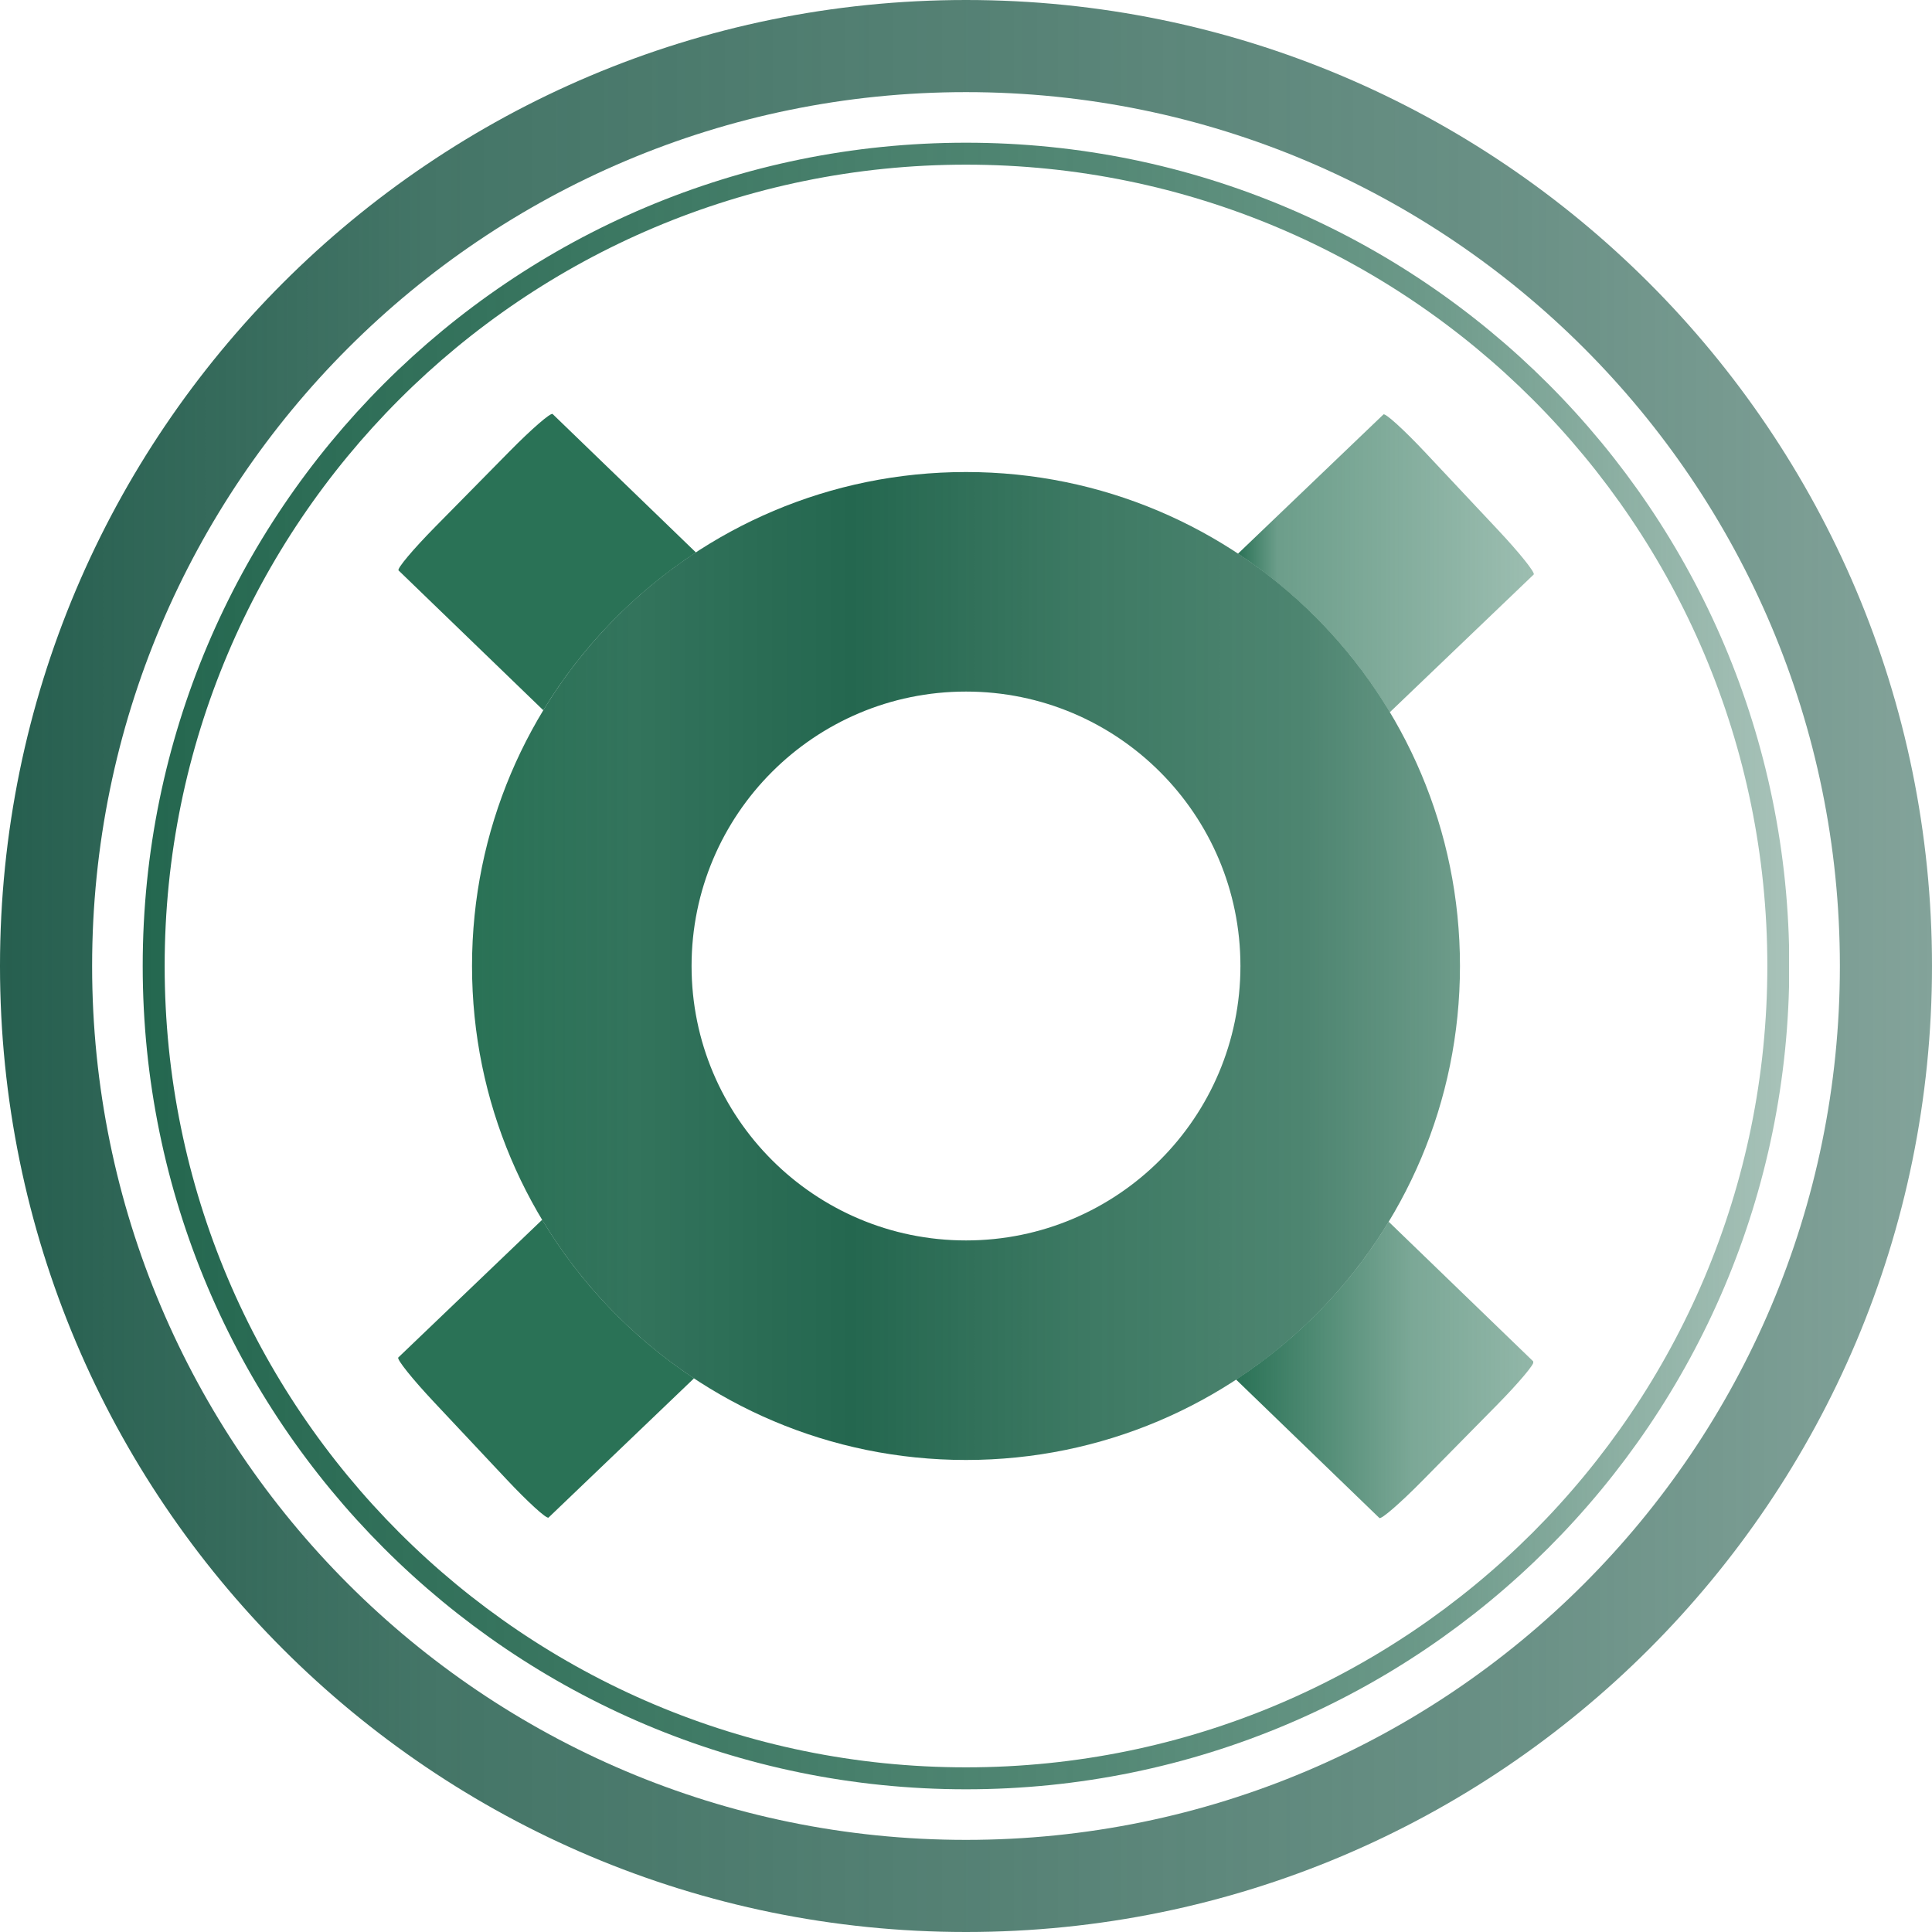
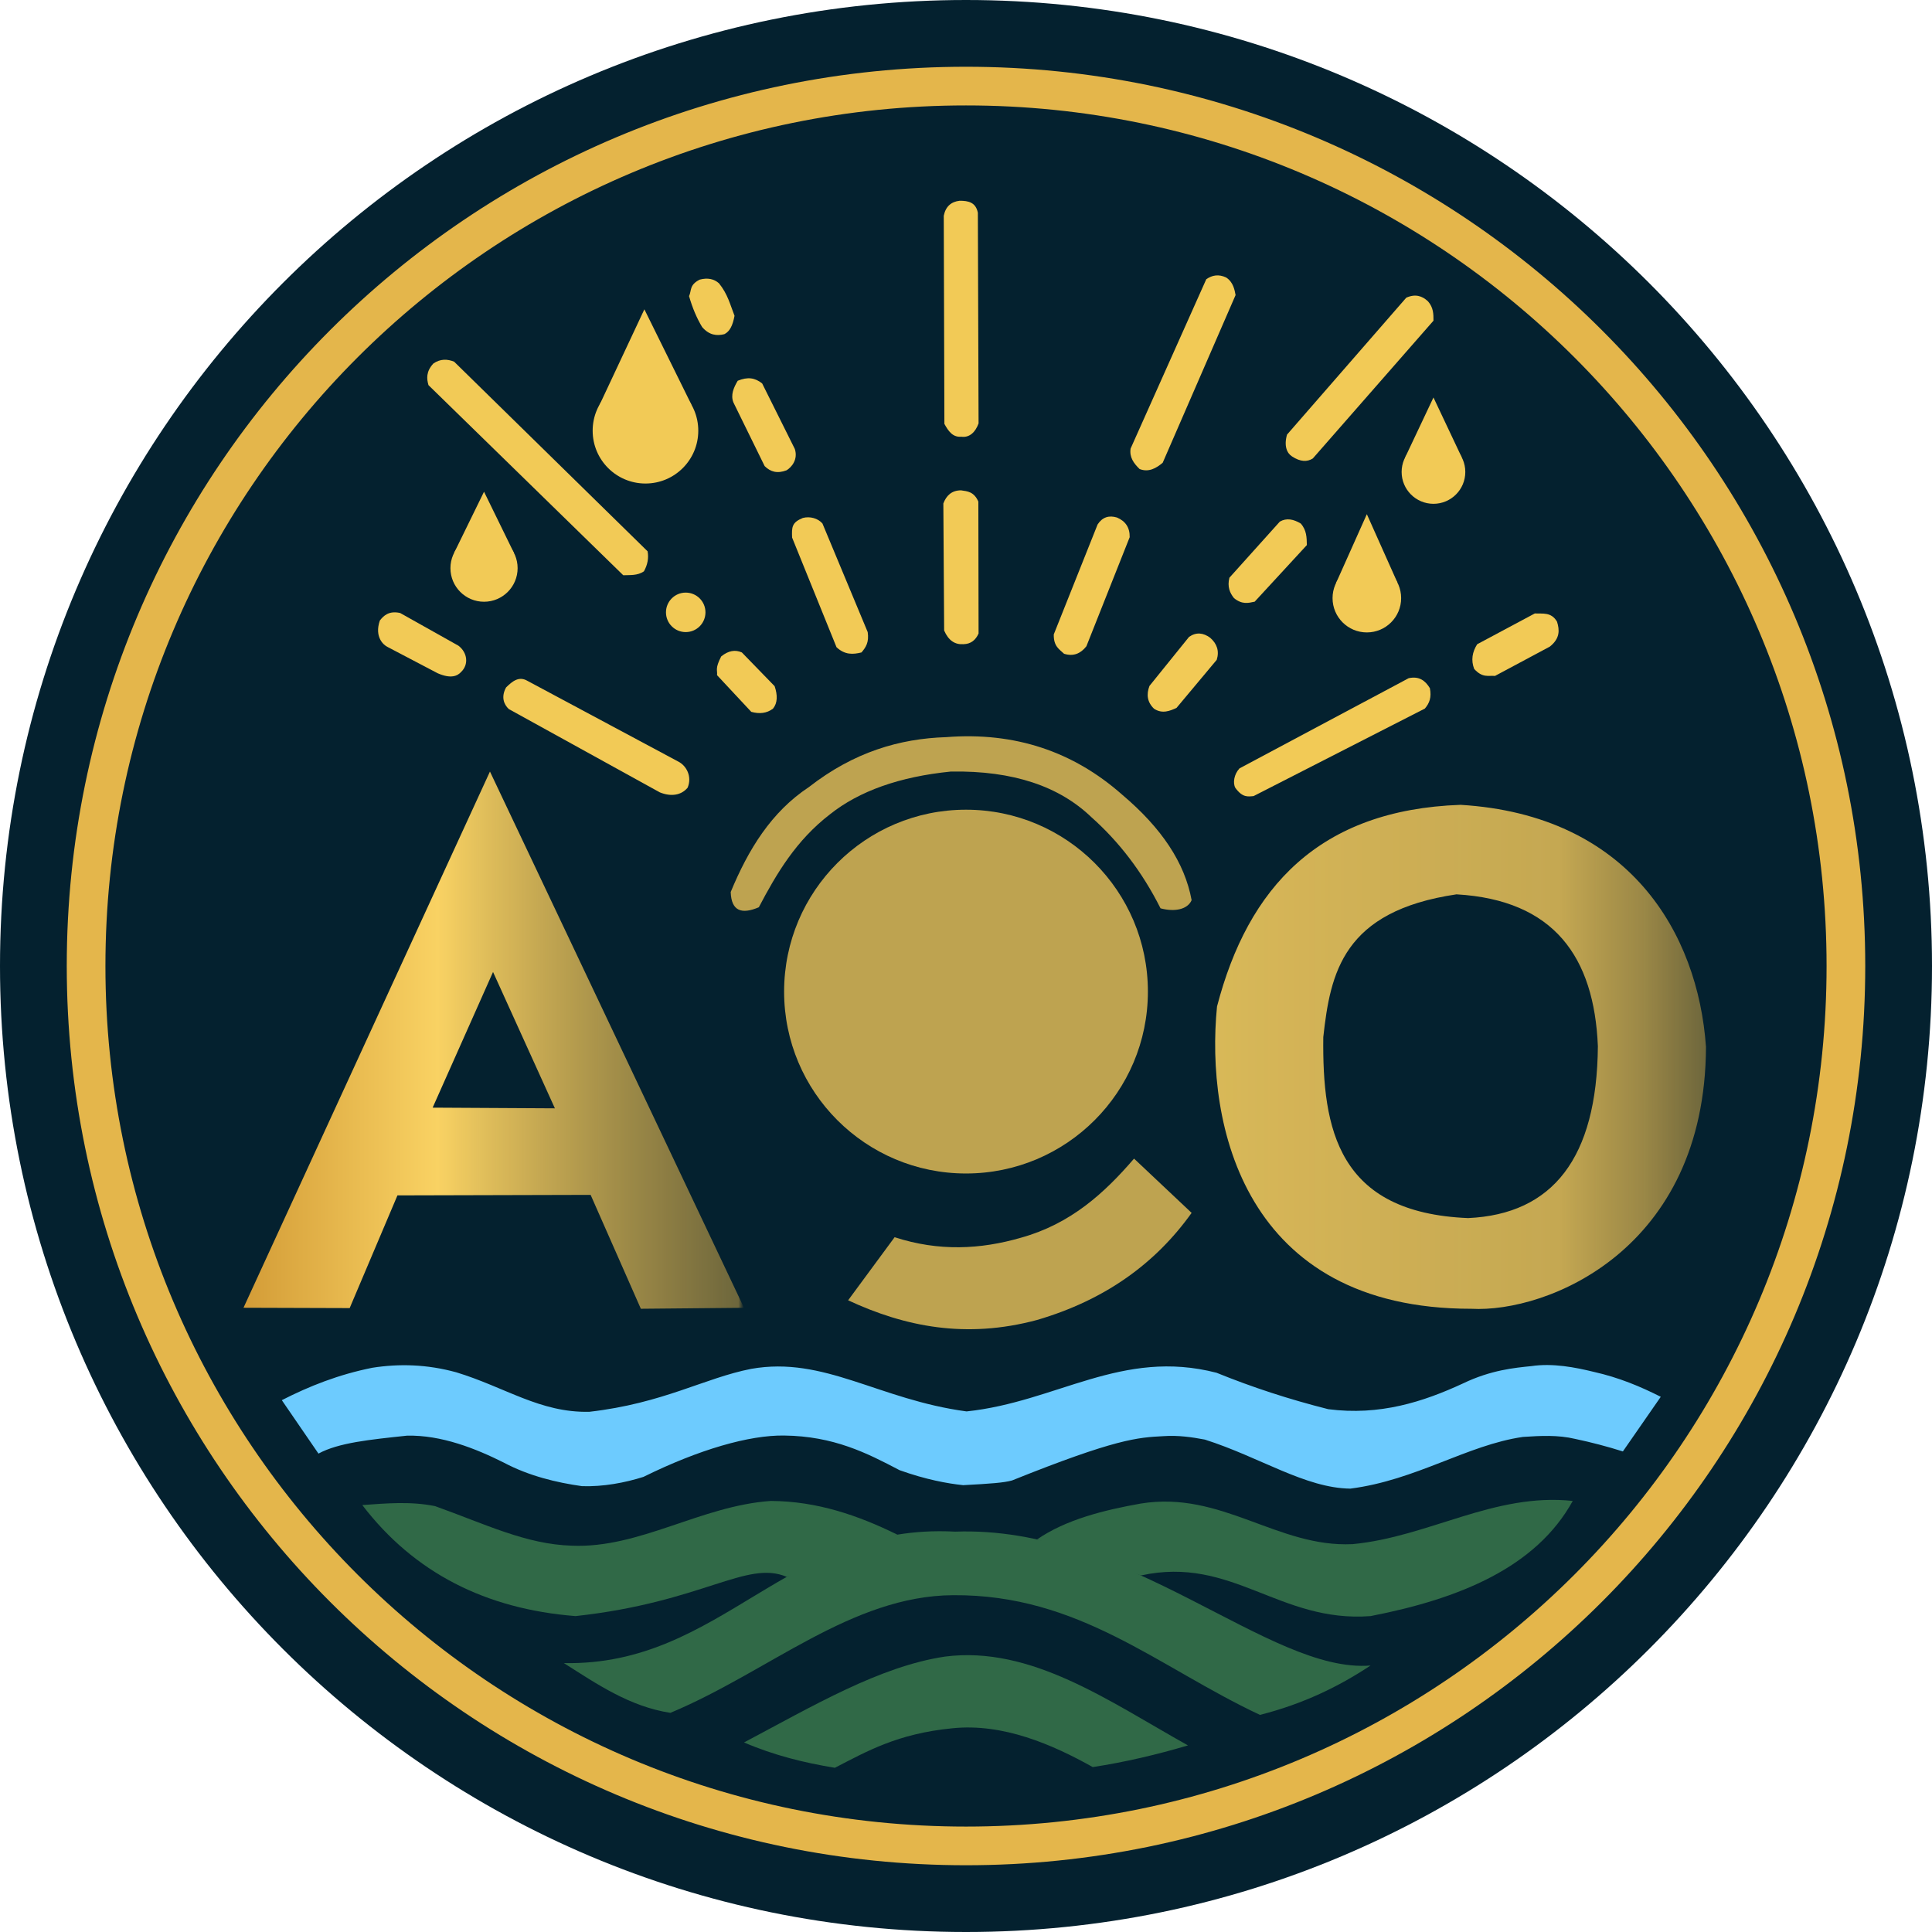
- <svg xmlns="http://www.w3.org/2000/svg" xmlns:xlink="http://www.w3.org/1999/xlink" version="1.1" width="352" height="352" style="clip-rule:evenodd;fill-rule:evenodd;image-rendering:optimizeQuality;shape-rendering:geometricPrecision;text-rendering:geometricPrecision" id="svg45">
-   <defs id="defs45">
-     <linearGradient id="linearGradient264">
-       <stop style="stop-color:#2a7256;stop-opacity:1;" offset="0" id="stop265" />
-       <stop style="stop-color:#2a7256;stop-opacity:0.62;" offset="0.587" id="stop267" />
-       <stop style="stop-color:#2a7256;stop-opacity:0.514;" offset="1" id="stop268" />
-       <stop style="stop-color:#2a7256;stop-opacity:0;" offset="1" id="stop266" />
+ <svg xmlns="http://www.w3.org/2000/svg" xmlns:xlink="http://www.w3.org/1999/xlink" version="1.1" id="svg1" width="911.807" height="911.807" viewBox="0 0 911.807 911.807">
+   <defs id="defs1">
+     <linearGradient id="linearGradient542">
+       <stop style="stop-color:#d39c37;stop-opacity:1;" offset="0" id="stop538" />
+       <stop style="stop-color:#f9d263;stop-opacity:1;" offset="0" id="stop539" />
+       <stop style="stop-color:#f5cd5f;stop-opacity:0.918;" offset="0" id="stop543" />
+       <stop style="stop-color:#f3cb5d;stop-opacity:0.89;" offset="0" id="stop545" />
+       <stop style="stop-color:#f2c95c;stop-opacity:0.859;" offset="0.249" id="stop544" />
+       <stop style="stop-color:#f1c75a;stop-opacity:0.812;" offset="0.701" id="stop540" />
+       <stop style="stop-color:#ebbe53;stop-opacity:0.655;" offset="0.871" id="stop556" />
+       <stop style="stop-color:#e4b54b;stop-opacity:0.471;" offset="1" id="stop541" />
+       <stop style="stop-color:#d39c37;stop-opacity:0;" offset="1" id="stop542" />
    </linearGradient>
-     <linearGradient id="linearGradient261">
-       <stop style="stop-color:#2a7256;stop-opacity:1;" offset="0" id="stop261" />
-       <stop style="stop-color:#2a7256;stop-opacity:0.69;" offset="0.133" id="stop263" />
-       <stop style="stop-color:#2a7256;stop-opacity:0.463;" offset="1" id="stop264" />
-       <stop style="stop-color:#2a7256;stop-opacity:0;" offset="1" id="stop262" />
+     <linearGradient id="linearGradient529">
+       <stop style="stop-color:#d39c37;stop-opacity:1;" offset="0" id="stop529" />
+       <stop style="stop-color:#f9d263;stop-opacity:1;" offset="0.388" id="stop532" />
+       <stop style="stop-color:#f1c75a;stop-opacity:0.812;" offset="0.592" id="stop534" />
+       <stop style="stop-color:#e4b54b;stop-opacity:0.471;" offset="0.989" id="stop533" />
+       <stop style="stop-color:#d39c37;stop-opacity:0;" offset="1" id="stop530" />
    </linearGradient>
-     <linearGradient id="linearGradient176">
-       <stop style="stop-color:#24674f;stop-opacity:1;" offset="0" id="stop177" />
-       <stop style="stop-color:#24674f;stop-opacity:0.882;" offset="0.307" id="stop182" />
-       <stop style="stop-color:#24674f;stop-opacity:0.784;" offset="0.582" id="stop179" />
-       <stop style="stop-color:#24674f;stop-opacity:0.678;" offset="0.771" id="stop180" />
-       <stop style="stop-color:#24674f;stop-opacity:0.396;" offset="1" id="stop181" />
-       <stop style="stop-color:#24674f;stop-opacity:0;" offset="1" id="stop178" />
-     </linearGradient>
-     <linearGradient id="linearGradient158">
-       <stop style="stop-color:#2a7256;stop-opacity:1;" offset="0.005" id="stop159" />
-       <stop style="stop-color:#266b52;stop-opacity:0.941;" offset="0.163" id="stop169" />
-       <stop style="stop-color:#24674f;stop-opacity:1;" offset="0.385" id="stop168" />
-       <stop style="stop-color:#24684f;stop-opacity:0.89;" offset="0.608" id="stop171" />
-       <stop style="stop-color:#256950;stop-opacity:0.812;" offset="0.846" id="stop172" />
-       <stop style="stop-color:#276c52;stop-opacity:0.675;" offset="1" id="stop170" />
-       <stop style="stop-color:#2a7256;stop-opacity:0.192;" offset="1" id="stop166" />
-       <stop style="stop-color:#2a7256;stop-opacity:0;" offset="1" id="stop160" />
-     </linearGradient>
-     <linearGradient id="linearGradient138">
-       <stop style="stop-color:#265f4f;stop-opacity:1;" offset="0.091" id="stop139" />
-       <stop style="stop-color:#1f5a49;stop-opacity:0.835;" offset="0.272" id="stop173" />
-       <stop style="stop-color:#1b5645;stop-opacity:0.737;" offset="0.526" id="stop176" />
-       <stop style="stop-color:#185443;stop-opacity:0.647;" offset="0.73" id="stop174" />
-       <stop style="stop-color:#114e3d;stop-opacity:0.463;" offset="1" id="stop175" />
-       <stop style="stop-color:#004230;stop-opacity:0;" offset="1" id="stop140" />
-     </linearGradient>
-     <linearGradient id="linearGradient124">
-       <stop style="stop-color:#23604c;stop-opacity:0.988;" offset="0.581" id="stop124" />
-       <stop style="stop-color:#007e80;stop-opacity:0;" offset="1" id="stop125" />
-     </linearGradient>
-     <linearGradient xlink:href="#linearGradient138" id="linearGradient140" x1="-418.831" y1="171.211" x2="13.249" y2="171.211" gradientUnits="userSpaceOnUse" gradientTransform="translate(378.791,4.78906)" />
-     <linearGradient xlink:href="#linearGradient158" id="linearGradient160" x1="-385.5" y1="176.5" x2="-205.5" y2="176.5" gradientUnits="userSpaceOnUse" spreadMethod="reflect" gradientTransform="translate(471.5,-0.5000001)" />
-     <linearGradient xlink:href="#linearGradient176" id="linearGradient178" x1="-445.5" y1="176.5" x2="-145.5" y2="176.5" gradientUnits="userSpaceOnUse" gradientTransform="translate(471.5,-0.5000001)" />
-     <linearGradient xlink:href="#linearGradient261" id="linearGradient262" x1="-245.947" y1="103.128" x2="-192.043" y2="103.128" gradientUnits="userSpaceOnUse" gradientTransform="translate(471.5,-0.5000001)" />
-     <linearGradient xlink:href="#linearGradient264" id="linearGradient266" x1="-246.296" y1="250.092" x2="-192.09" y2="250.092" gradientUnits="userSpaceOnUse" gradientTransform="translate(471.5,-0.5000001)" />
+     <linearGradient xlink:href="#linearGradient529" id="linearGradient530" x1="1181.093" y1="546.997" x2="1417.318" y2="546.997" gradientUnits="userSpaceOnUse" />
+     <linearGradient xlink:href="#linearGradient542" id="linearGradient536" x1="1639.661" y1="554.901" x2="1871.312" y2="554.901" gradientUnits="userSpaceOnUse" />
  </defs>
-   <path d="M 176,-1.1831055e-7 A 176,176 0 0 0 2.9433594e-5,176 176,176 0 0 0 176,352 a 176,176 0 0 0 176,-176 176,176 0 0 0 -176,-176 z M 176,16.785 A 159.216,159.216 0 0 1 335.217,176 159.216,159.216 0 0 1 176,335.217 159.216,159.216 0 0 1 16.783,176 159.216,159.216 0 0 1 176,16.785 Z" style="opacity:1;fill:url(#linearGradient140);stroke-width:1.226;stroke-linecap:round;stroke-linejoin:round;stroke-opacity:0.925" id="path150" />
-   <path d="M 176,28 C 94.262,28 28,94.262 28,176 c 0,81.738 66.262,148 148,148 81.738,0 148,-66.262 148,-148 0,-81.738 -66.262,-148 -148,-148 z" style="opacity:1;fill:none;stroke:url(#linearGradient178);stroke-width:4;stroke-linecap:round;stroke-linejoin:round" id="path151" />
-   <path d="m 176,86 c -49.706,0 -90,40.294 -90,90 0,49.706 40.294,90 90,90 49.706,0 90,-40.294 90,-90 0,-49.706 -40.294,-90 -90,-90 z m 0,40 c 27.614,0 50,22.386 50,50 0,27.614 -22.386,50 -50,50 -27.614,0 -50,-22.386 -50,-50 0,-27.614 22.386,-50 50,-50 z" style="opacity:1;fill:url(#linearGradient160);fill-opacity:1;stroke-width:0;stroke-linecap:round;stroke-linejoin:round" id="path152" />
-   <path d="m 253.012,222.593 c -6.999,11.544 -16.53,21.371 -27.809,28.752 l 26.109,25.223 c 0.326,0.315 3.834,-2.728 7.867,-6.822 l 13.512,-13.715 c 4.033,-4.094 7.019,-7.644 6.693,-7.959 z" style="opacity:1;fill:url(#linearGradient266);stroke-width:0;stroke-linecap:round;stroke-linejoin:round" id="path245" />
-   <path d="m 100.686,75.433 c -0.326,-0.315 -3.834,2.728 -7.867,6.822 l -13.512,13.715 c -4.033,4.094 -7.019,7.644 -6.693,7.959 l 26.373,25.479 c 6.999,-11.544 16.53,-21.371 27.809,-28.752 z" style="opacity:1;fill:#2a7256;fill-opacity:1;stroke-width:0;stroke-linecap:round;stroke-linejoin:round" id="path244" />
-   <path d="m 225.553,100.88 c 11.242,7.431 20.719,17.309 27.666,28.887 l 26.213,-25.094 c 0.327,-0.313 -2.576,-3.937 -6.51,-8.127 l -13.176,-14.037 c -3.933,-4.19 -7.364,-7.311 -7.691,-6.998 z" style="opacity:1;fill:url(#linearGradient262);stroke-width:0;stroke-linecap:round;stroke-linejoin:round" id="path247" />
-   <path d="M 126.446,251.121 C 115.204,243.69 105.727,233.813 98.78,222.236 l -26.213,25.092 c -0.327,0.313 2.576,3.939 6.51,8.129 l 13.176,14.035 c 3.933,4.19 7.364,7.313 7.691,7 z" style="opacity:1;fill:#2a7256;fill-opacity:1;stroke-width:0;stroke-linecap:round;stroke-linejoin:round" id="path246" />
+   <g id="g1" transform="translate(-1066.173,-56.09638)">
+     <g id="g558">
+       <circle style="fill:#04212f;fill-opacity:1;fill-rule:evenodd;stroke-width:0;stroke-linecap:round;stroke-linejoin:round" id="path2" cx="1522.077" cy="512" r="455.904" />
+       <path d="m 1522.077,87.601 a 424.399,424.399 0 0 0 -424.398,424.4 424.399,424.399 0 0 0 424.398,424.399 424.399,424.399 0 0 0 424.398,-424.399 424.399,424.399 0 0 0 -424.398,-424.4 z m 0,18.254 a 406.146,406.146 0 0 1 406.147,406.146 406.146,406.146 0 0 1 -406.147,406.147 406.146,406.146 0 0 1 -406.147,-406.147 406.146,406.146 0 0 1 406.147,-406.146 z" style="fill:#e4b64b;fill-rule:evenodd;stroke-width:0;stroke-linecap:round;stroke-linejoin:round" id="path4" />
+       <path style="fill:#6dcbfe;fill-opacity:1;fill-rule:evenodd;stroke:none;stroke-width:0;stroke-linecap:round;stroke-linejoin:round;stroke-opacity:1;paint-order:markers fill stroke" d="m 1199.176,716.907 c 12.919,-6.608 26.807,-12.112 42.731,-15.299 12.771,-1.991 25.818,-1.629 39.597,2.143 23.082,7.024 39.573,19.168 62.806,18.645 35.017,-4.024 54.316,-15.958 76.422,-20.275 34.47,-6.084 60.046,14.535 101.609,20.096 42.603,-4.5 73.242,-29.784 117.964,-18.252 17.1,6.929 33.994,12.453 52.698,17.191 24.288,3.171 44.809,-3.434 63.643,-12.153 13.268,-6.388 24.603,-7.387 32.178,-8.159 10.167,-1.528 20.879,0.587 29.525,2.705 11.832,2.65 22.031,6.91 31.62,11.77 l -17.881,25.783 c -7.38,-2.341 -14.885,-4.292 -22.497,-5.912 -8.161,-1.949 -16.409,-1.478 -24.66,-0.939 -26.288,3.78 -50.388,20.421 -81.457,24.401 -21.273,-0.232 -42.748,-14.899 -68.674,-23.143 -6.192,-1.169 -12.511,-2.094 -19.552,-1.619 -12.11,0.625 -22.381,1.203 -71.445,20.907 -3.846,1.075 -9.886,1.518 -23.056,2.225 -7.404,-0.769 -17.655,-2.641 -30.026,-7.077 -15.454,-8.12 -31.087,-16.062 -54.451,-16.347 -16.415,-0.246 -40.036,6.498 -66.421,19.512 -8.781,2.787 -19.052,4.707 -28.989,4.378 -12.016,-1.684 -25.083,-4.826 -36.879,-11.092 -13.223,-6.633 -29.474,-13.112 -45.725,-12.738 -17.633,1.879 -32.287,3.323 -41.783,8.465 z" id="path480" />
+       <path d="m 1297.408,420.228 -116.314,253.062 50.107,0.16 22.549,-53.191 91.174,-0.24 23.697,53.746 48.697,-0.451 z m 1.455,94.59 29.191,64.355 -57.695,-0.322 z" style="fill:url(#linearGradient530);fill-opacity:1;fill-rule:evenodd;stroke-width:0;stroke-linecap:round;stroke-linejoin:round;paint-order:markers fill stroke" id="path493" />
+       <path style="fill:#306947;fill-opacity:1;fill-rule:evenodd;stroke:#b0750b;stroke-width:0;stroke-linecap:round;stroke-linejoin:round;stroke-opacity:1;paint-order:markers fill stroke" d="m 1332.297,841.001 c 74.824,1.417 105.136,-66.321 184.617,-62.05 82.289,-3.004 148.096,67.077 196.091,63.186 -14.911,9.897 -31.771,18.125 -52.194,23.3 -48.163,-22.594 -85.266,-56.931 -144.835,-56.489 -47.941,0.281 -87.089,36.166 -133.415,55.527 -19.235,-2.973 -34.588,-13.538 -50.264,-23.474 z" id="path483" />
+       <path style="fill:#306947;fill-opacity:1;fill-rule:evenodd;stroke:#b0750b;stroke-width:0;stroke-linecap:round;stroke-linejoin:round;stroke-opacity:1;paint-order:markers fill stroke" d="m 1417.318,878.447 c 32.495,-17.214 64.019,-35.909 94.806,-40.519 40.631,-5.253 77.336,21.031 114.712,41.911 -14.591,4.325 -29.515,7.868 -44.942,10.229 -18.924,-10.587 -42.309,-20.826 -66.338,-18.302 -25.706,2.509 -40.215,10.83 -55.366,18.64 -14.369,-2.349 -28.682,-5.858 -42.872,-11.959 z" id="path484" />
+       <path style="fill:#306947;fill-opacity:1;fill-rule:evenodd;stroke:#b0750b;stroke-width:0;stroke-linecap:round;stroke-linejoin:round;stroke-opacity:1;paint-order:markers fill stroke" d="m 1237.155,766.406 c 11.378,-0.791 22.735,-1.847 34.373,0.513 23.78,8.512 42.945,18.029 64.485,18.659 31.944,1.397 60.87,-18.82 93.955,-21.114 21.87,0.126 41.243,6.822 59.705,15.912 l -52.202,19.919 c -19.042,-8.12 -39.546,11.941 -99.662,18.518 -42.517,-3.339 -76.253,-20.516 -100.653,-52.406 z" id="path485" />
+       <path style="fill:#306947;fill-opacity:1;fill-rule:evenodd;stroke:#b0750b;stroke-width:0;stroke-linecap:round;stroke-linejoin:round;stroke-opacity:1;paint-order:markers fill stroke" d="m 1555.628,782.624 c 13.478,-9.331 31.548,-13.842 48.838,-16.909 38.169,-6.28 64.624,20.859 100.087,19.138 36.03,-3.449 66.832,-24.36 103.881,-20.39 -17.296,31.323 -53.272,46.166 -95.43,54.349 -43.079,3.285 -65.399,-28.632 -108.352,-19.179 z" id="path486" />
+       <circle style="fill:#bea350;fill-opacity:1;fill-rule:evenodd;stroke:none;stroke-width:0;stroke-linecap:round;stroke-linejoin:round;stroke-opacity:1;paint-order:markers fill stroke" id="path487" cx="1522.077" cy="524.078" r="85.845" />
+       <path style="fill:#bea350;fill-opacity:1;fill-rule:evenodd;stroke:none;stroke-width:0;stroke-linecap:round;stroke-linejoin:round;stroke-opacity:1;paint-order:markers fill stroke" d="m 1466.443,669.769 21.943,-29.772 c 20.861,6.791 40.591,5.767 59.666,0.228 23.373,-6.499 39.259,-20.948 53.333,-37.323 l 27.174,25.61 c -16.878,23.666 -40.596,41.056 -72.931,50.538 -33.633,9.041 -62.463,3.155 -89.185,-9.28 z" id="path488" />
+       <path style="fill:#bea350;fill-opacity:1;fill-rule:evenodd;stroke:none;stroke-width:0;stroke-linecap:round;stroke-linejoin:round;stroke-opacity:1;paint-order:markers fill stroke" d="m 1411.033,477.078 c 8.273,-19.971 19.088,-37.762 36.918,-49.535 21.257,-16.578 42.881,-22.85 64.712,-23.549 32.505,-2.571 60.088,6.813 83.069,27.11 18.692,15.787 29.571,32.141 32.827,49.827 -1.887,4.354 -7.924,5.658 -14.672,3.849 -8.714,-17.344 -19.738,-31.583 -32.76,-43.135 -14.93,-14.286 -36.501,-21.919 -66.193,-21.416 -24.309,2.45 -43.258,9.219 -57.029,20.161 -15.934,12.249 -25.177,27.847 -33.597,43.884 -8.034,3.434 -12.993,1.898 -13.275,-7.195 z" id="path489" />
+       <path d="m 1755.484,435.937 c -66.699,2.332 -100.302,38.938 -114.941,95.184 -5.513,55.479 12.545,142.738 120.055,142.654 35.536,1.947 110.316,-27.596 110.715,-123.559 -3.743,-53.791 -36.241,-109.474 -115.828,-114.279 z m -1.908,42.244 c 46.055,2.677 64.957,29.54 66.717,71.674 -0.439,52.838 -21.315,79.279 -61.24,81.117 -61.498,-2.503 -68.856,-42.003 -68.353,-85.408 3.344,-30.297 9.224,-59.465 62.877,-67.383 z" style="fill:url(#linearGradient536);fill-opacity:1;fill-rule:evenodd;stroke-width:0;stroke-linecap:round;stroke-linejoin:round;paint-order:markers fill stroke" id="path492" />
+       <path style="fill:#f2ca56;fill-opacity:1;fill-rule:evenodd;stroke:#fed762;stroke-width:0;stroke-linecap:round;stroke-linejoin:round;stroke-opacity:1;paint-order:markers fill stroke" d="m 1249.025,361.398 23.698,12.436 c 6.366,2.771 9.4,1.256 11.089,-0.629 3.659,-3.475 2.993,-9.147 -1.293,-12.379 l -27.49,-15.425 c -5.426,-1.204 -7.862,1.368 -9.588,3.543 -2.737,7.969 1.978,11.699 3.584,12.454 z" id="path495" />
+       <path style="fill:#f2ca56;fill-opacity:1;fill-rule:evenodd;stroke:#fed762;stroke-width:0;stroke-linecap:round;stroke-linejoin:round;stroke-opacity:1;paint-order:markers fill stroke" d="m 1305.011,380.54 c 2.981,-2.956 6.052,-5.401 9.939,-3.198 l 71.407,38.215 c 3.713,1.901 6.559,6.966 4.345,12.276 -3.001,3.627 -7.854,4.364 -13.142,2.211 l -71.28,-39.32 c -2.357,-2.235 -3.698,-5.741 -1.269,-10.183 z" id="path496" />
+       <circle style="fill:#f2ca56;fill-opacity:1;fill-rule:evenodd;stroke:#fed762;stroke-width:0;stroke-linecap:round;stroke-linejoin:round;stroke-opacity:1;paint-order:markers fill stroke" id="path501" cx="1389.797" cy="345.094" r="9.319" />
+       <g id="g528" transform="translate(996.4452,342.2359)" style="fill:#f2ca56;fill-opacity:1;stroke:#fed762;stroke-opacity:1">
+         <g id="g529" style="fill:#f2ca56;fill-opacity:1;stroke:#fed762;stroke-opacity:1">
+           <circle style="fill:#f2ca56;fill-opacity:1;fill-rule:evenodd;stroke:#fed762;stroke-width:0;stroke-linecap:round;stroke-linejoin:round;stroke-opacity:1;paint-order:markers fill stroke" id="path509" cx="746.252" cy="-63.394" r="15.025" />
+           <path style="fill:#f2ca56;fill-opacity:1;fill-rule:evenodd;stroke:#fed762;stroke-width:0;stroke-linecap:round;stroke-linejoin:round;stroke-opacity:1;paint-order:markers fill stroke" d="m 746.252,-98.548 -13.345,28.251 26.702,0.023 z" id="path510" />
+         </g>
+       </g>
+       <circle style="fill:#f2ca56;fill-opacity:1;fill-rule:evenodd;stroke:#fed762;stroke-width:0;stroke-linecap:round;stroke-linejoin:round;stroke-opacity:1;paint-order:markers fill stroke" id="path511" cx="1711.257" cy="338.383" r="16.185" />
+       <path style="fill:#f2ca56;fill-opacity:1;fill-rule:evenodd;stroke:#fed762;stroke-width:0;stroke-linecap:round;stroke-linejoin:round;stroke-opacity:1;paint-order:markers fill stroke" d="m 1711.257,298.765 -14.58,32.59 29.022,-0.28 z" id="path512" />
+       <circle style="fill:#f2ca56;fill-opacity:1;fill-rule:evenodd;stroke:#fed762;stroke-width:0;stroke-linecap:round;stroke-linejoin:round;stroke-opacity:1;paint-order:markers fill stroke" id="path513" cx="1294.61" cy="324.239" r="15.852" />
+       <path style="fill:#f2ca56;fill-opacity:1;fill-rule:evenodd;stroke:#fed762;stroke-width:0;stroke-linecap:round;stroke-linejoin:round;stroke-opacity:1;paint-order:markers fill stroke" d="m 1294.61,288.165 -14.124,28.877 28.171,-0.147 z" id="path514" />
+       <path style="fill:#f2ca56;fill-opacity:1;fill-rule:evenodd;stroke:#fed762;stroke-width:0;stroke-linecap:round;stroke-linejoin:round;stroke-opacity:1;paint-order:markers fill stroke" d="m 1268.397,237.871 91.92,89.711 c 2.999,-0.143 6.779,0.282 9.778,-1.879 1.706,-3.094 2.298,-6.233 1.706,-9.42 l -91.315,-89.505 c -3.22,-1.273 -6.473,-1.404 -9.783,0.877 -3.53,3.81 -3.173,7.285 -2.307,10.216 z" id="path515" />
+       <path style="fill:#f2ca56;fill-opacity:1;fill-rule:evenodd;stroke:#fed762;stroke-width:0;stroke-linecap:round;stroke-linejoin:round;stroke-opacity:1;paint-order:markers fill stroke" d="m 1416.293,364.013 15.469,15.928 c 1.431,4.258 1.415,7.889 -0.761,10.587 -2.953,2.248 -6.419,2.597 -10.269,1.519 l -16.155,-17.305 c 0.262,-2.464 -1.042,-3.001 1.963,-8.84 3.372,-2.749 6.618,-3.29 9.753,-1.889 z" id="path516" />
+       <path style="fill:#f2ca56;fill-opacity:1;fill-rule:evenodd;stroke:#fed762;stroke-width:0;stroke-linecap:round;stroke-linejoin:round;stroke-opacity:1;paint-order:markers fill stroke" d="m 1391.371,195.848 c 1.581,5.536 3.642,10.404 6.18,14.607 3.324,3.844 6.867,4.259 10.493,3.349 2.599,-1.29 3.943,-4.173 4.792,-8.675 -2.018,-5.09 -3.143,-10.14 -7.336,-15.324 -2.315,-2.066 -5.305,-2.737 -9.101,-1.742 -5.012,2.535 -3.773,5.183 -5.028,7.785 z" id="path517" />
+       <path style="fill:#f2ca56;fill-opacity:1;fill-rule:evenodd;stroke:#fed762;stroke-width:0;stroke-linecap:round;stroke-linejoin:round;stroke-opacity:1;paint-order:markers fill stroke" d="m 1425.869,237.057 15.429,30.951 c 1.595,5.021 -1.579,8.602 -3.867,10.029 -4.427,1.7 -7.625,0.752 -10.381,-1.965 l -14.722,-30.003 c -1.463,-3.565 0.14,-7.11 2.008,-10.271 4.61,-1.899 8.04,-1.51 11.533,1.259 z" id="path518" />
+       <path style="fill:#f2ca56;fill-opacity:1;fill-rule:evenodd;stroke:#fed762;stroke-width:0;stroke-linecap:round;stroke-linejoin:round;stroke-opacity:1;paint-order:markers fill stroke" d="m 1445.069,300.543 c 3.381,-0.881 7.146,0.17 9.257,2.612 l 21.358,51.258 c 0.694,4.791 -0.826,7.13 -2.928,9.6 -4.033,0.998 -7.87,1.206 -11.785,-2.456 l -20.965,-51.755 c -0.202,-4.925 -0.151,-7.137 5.064,-9.259 z" id="path519" />
+       <path style="fill:#f2ca56;fill-opacity:1;fill-rule:evenodd;stroke:#fed762;stroke-width:0;stroke-linecap:round;stroke-linejoin:round;stroke-opacity:1;paint-order:markers fill stroke" d="m 1527.905,292.82 0.106,62.261 c -1.375,3.099 -3.627,4.966 -7.161,5.037 -3.956,0.271 -7.05,-1.707 -9.084,-6.453 l -0.379,-59.963 c 1.433,-3.754 3.933,-6.172 8.346,-6.193 3.014,0.448 6.094,0.599 8.172,5.311 z" id="path520" />
+       <path style="fill:#f2ca56;fill-opacity:1;fill-rule:evenodd;stroke:#fed762;stroke-width:0;stroke-linecap:round;stroke-linejoin:round;stroke-opacity:1;paint-order:markers fill stroke" d="m 1527.673,156.529 0.338,99.389 c -1.491,4.134 -4.298,6.828 -8.127,6.291 -4.11,0.35 -6.157,-2.694 -8.004,-6.067 l -0.298,-98.224 c 0.883,-4.364 3.47,-6.621 7.513,-7.08 4.003,-0.002 7.599,0.671 8.579,5.69 z" id="path521" />
+       <path style="fill:#f2ca56;fill-opacity:1;fill-rule:evenodd;stroke:#fed762;stroke-width:0;stroke-linecap:round;stroke-linejoin:round;stroke-opacity:1;paint-order:markers fill stroke" d="m 1563.503,355.502 20.683,-51.888 c 2.294,-3.512 5.406,-4.403 9.147,-3.275 3.994,1.699 6.093,4.722 5.991,9.282 l -20.425,51.476 c -2.693,3.431 -6.087,4.94 -10.542,3.543 -2.222,-2.135 -4.977,-3.466 -4.855,-9.138 z" id="path522" />
+       <path style="fill:#f2ca56;fill-opacity:1;fill-rule:evenodd;stroke:#fed762;stroke-width:0;stroke-linecap:round;stroke-linejoin:round;stroke-opacity:1;paint-order:markers fill stroke" d="m 1608.672,379.804 18.676,-23.129 c 3.402,-2.356 6.703,-1.955 9.932,0.381 3.277,2.847 4.42,6.301 3.127,10.447 l -18.985,22.701 c -3.083,1.39 -6.715,2.953 -10.624,0.357 -3.202,-3.092 -3.664,-6.726 -2.126,-10.756 z" id="path523" />
+       <path style="fill:#f2ca56;fill-opacity:1;fill-rule:evenodd;stroke:#fed762;stroke-width:0;stroke-linecap:round;stroke-linejoin:round;stroke-opacity:1;paint-order:markers fill stroke" d="m 1646.387,328.757 23.8,-26.485 c 3.173,-1.841 6.488,-1.145 9.878,0.904 2.83,3.208 2.805,6.694 2.877,10.171 l -24.62,26.71 c -2.987,0.649 -5.944,1.438 -9.761,-1.674 -1.972,-2.47 -3.242,-5.356 -2.173,-9.626 z" id="path524" />
+       <path style="fill:#f2ca56;fill-opacity:1;fill-rule:evenodd;stroke:#fed762;stroke-width:0;stroke-linecap:round;stroke-linejoin:round;stroke-opacity:1;paint-order:markers fill stroke" d="m 1673.58,261.219 56.272,-64.617 c 4.218,-1.908 7.514,-0.913 10.284,1.74 2.55,2.891 2.58,5.993 2.567,9.098 l -56.945,65.03 c -2.662,1.677 -5.845,1.643 -9.812,-0.962 -2.445,-1.558 -3.878,-4.968 -2.365,-10.289 z" id="path525" />
+       <path style="fill:#f2ca56;fill-opacity:1;fill-rule:evenodd;stroke:#fed762;stroke-width:0;stroke-linecap:round;stroke-linejoin:round;stroke-opacity:1;paint-order:markers fill stroke" d="m 1599.758,267.805 35.71,-79.915 c 2.755,-1.943 5.812,-2.498 9.348,-0.857 3.426,2.188 4.029,5.929 4.491,8.32 l -34.399,79.132 c -3.057,2.585 -6.593,4.634 -10.884,2.986 -2.754,-2.662 -4.887,-5.529 -4.266,-9.666 z" id="path526" />
+       <path style="fill:#f2ca56;fill-opacity:1;fill-rule:evenodd;stroke:#fed762;stroke-width:0;stroke-linecap:round;stroke-linejoin:round;stroke-opacity:1;paint-order:markers fill stroke" d="m 1651.162,418.729 79.822,-42.554 c 4.963,-1.096 7.885,1.169 10.027,4.719 0.835,4.333 -0.186,7.028 -2.368,9.606 l -80.842,41.309 c -2.718,0.245 -5.213,0.788 -8.618,-3.898 -1.254,-2.298 -0.613,-6.421 1.98,-9.182 z" id="path527" />
+       <path style="fill:#f2ca56;fill-opacity:1;fill-rule:evenodd;stroke:#fed762;stroke-width:0;stroke-linecap:round;stroke-linejoin:round;stroke-opacity:1;paint-order:markers fill stroke" d="m 1763.336,360.142 27.205,-14.536 c 3.735,0.217 7.744,-0.78 10.472,3.9 1.224,3.948 1.457,7.884 -3.4,11.759 l -25.883,13.839 c -3.102,-0.307 -5.839,1.088 -9.818,-3.312 -1.576,-4.103 -0.909,-7.965 1.423,-11.649 z" id="path528" />
+       <g id="g557" transform="translate(0.3856674,-0.1824484)" style="fill:#f2ca56;fill-opacity:1">
+         <circle style="fill:#f2ca56;fill-opacity:1;fill-rule:evenodd;stroke:#b0750b;stroke-width:0;stroke-linecap:round;stroke-linejoin:round;stroke-opacity:1;paint-order:markers fill stroke" id="path556" cx="1370.416" cy="259.552" r="24.924" />
+         <path style="fill:#f2ca56;fill-opacity:1;fill-rule:evenodd;stroke:#b0750b;stroke-width:0;stroke-linecap:round;stroke-linejoin:round;stroke-opacity:1;paint-order:markers fill stroke" d="m 1369.899,202.263 -21.213,45.226 43.447,-0.184 z" id="path557" />
+       </g>
+     </g>
+   </g>
</svg>
